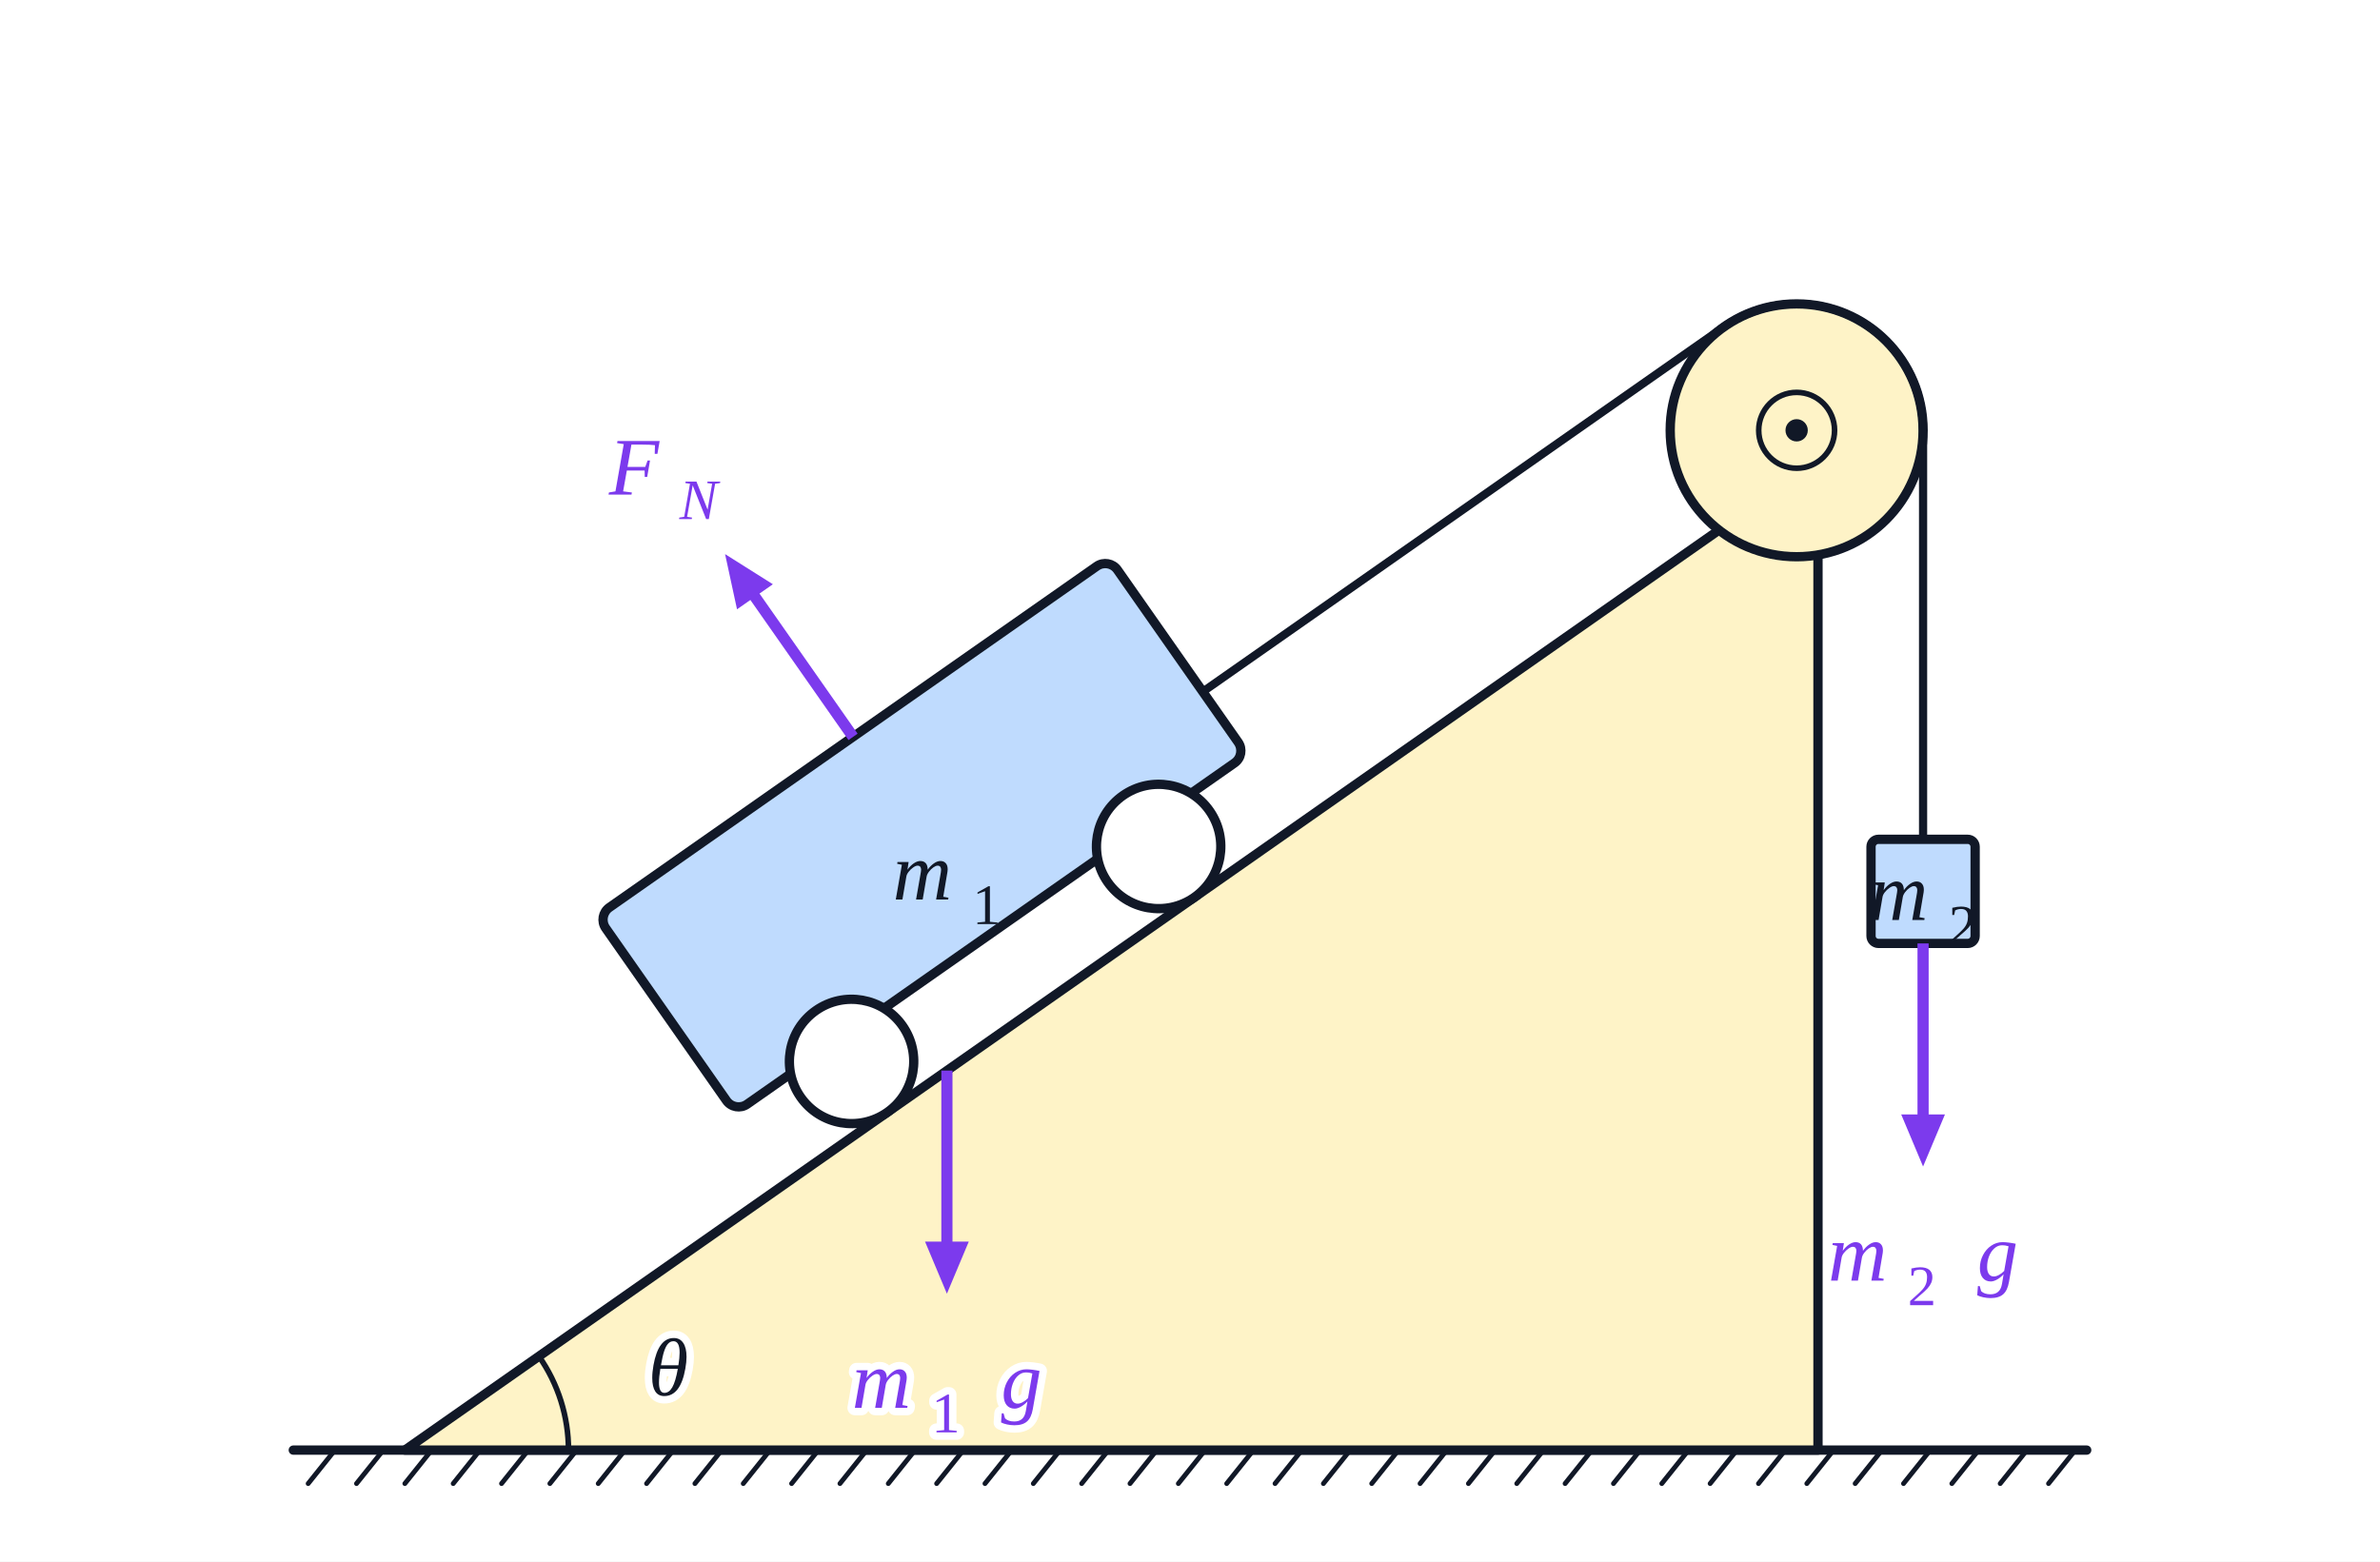
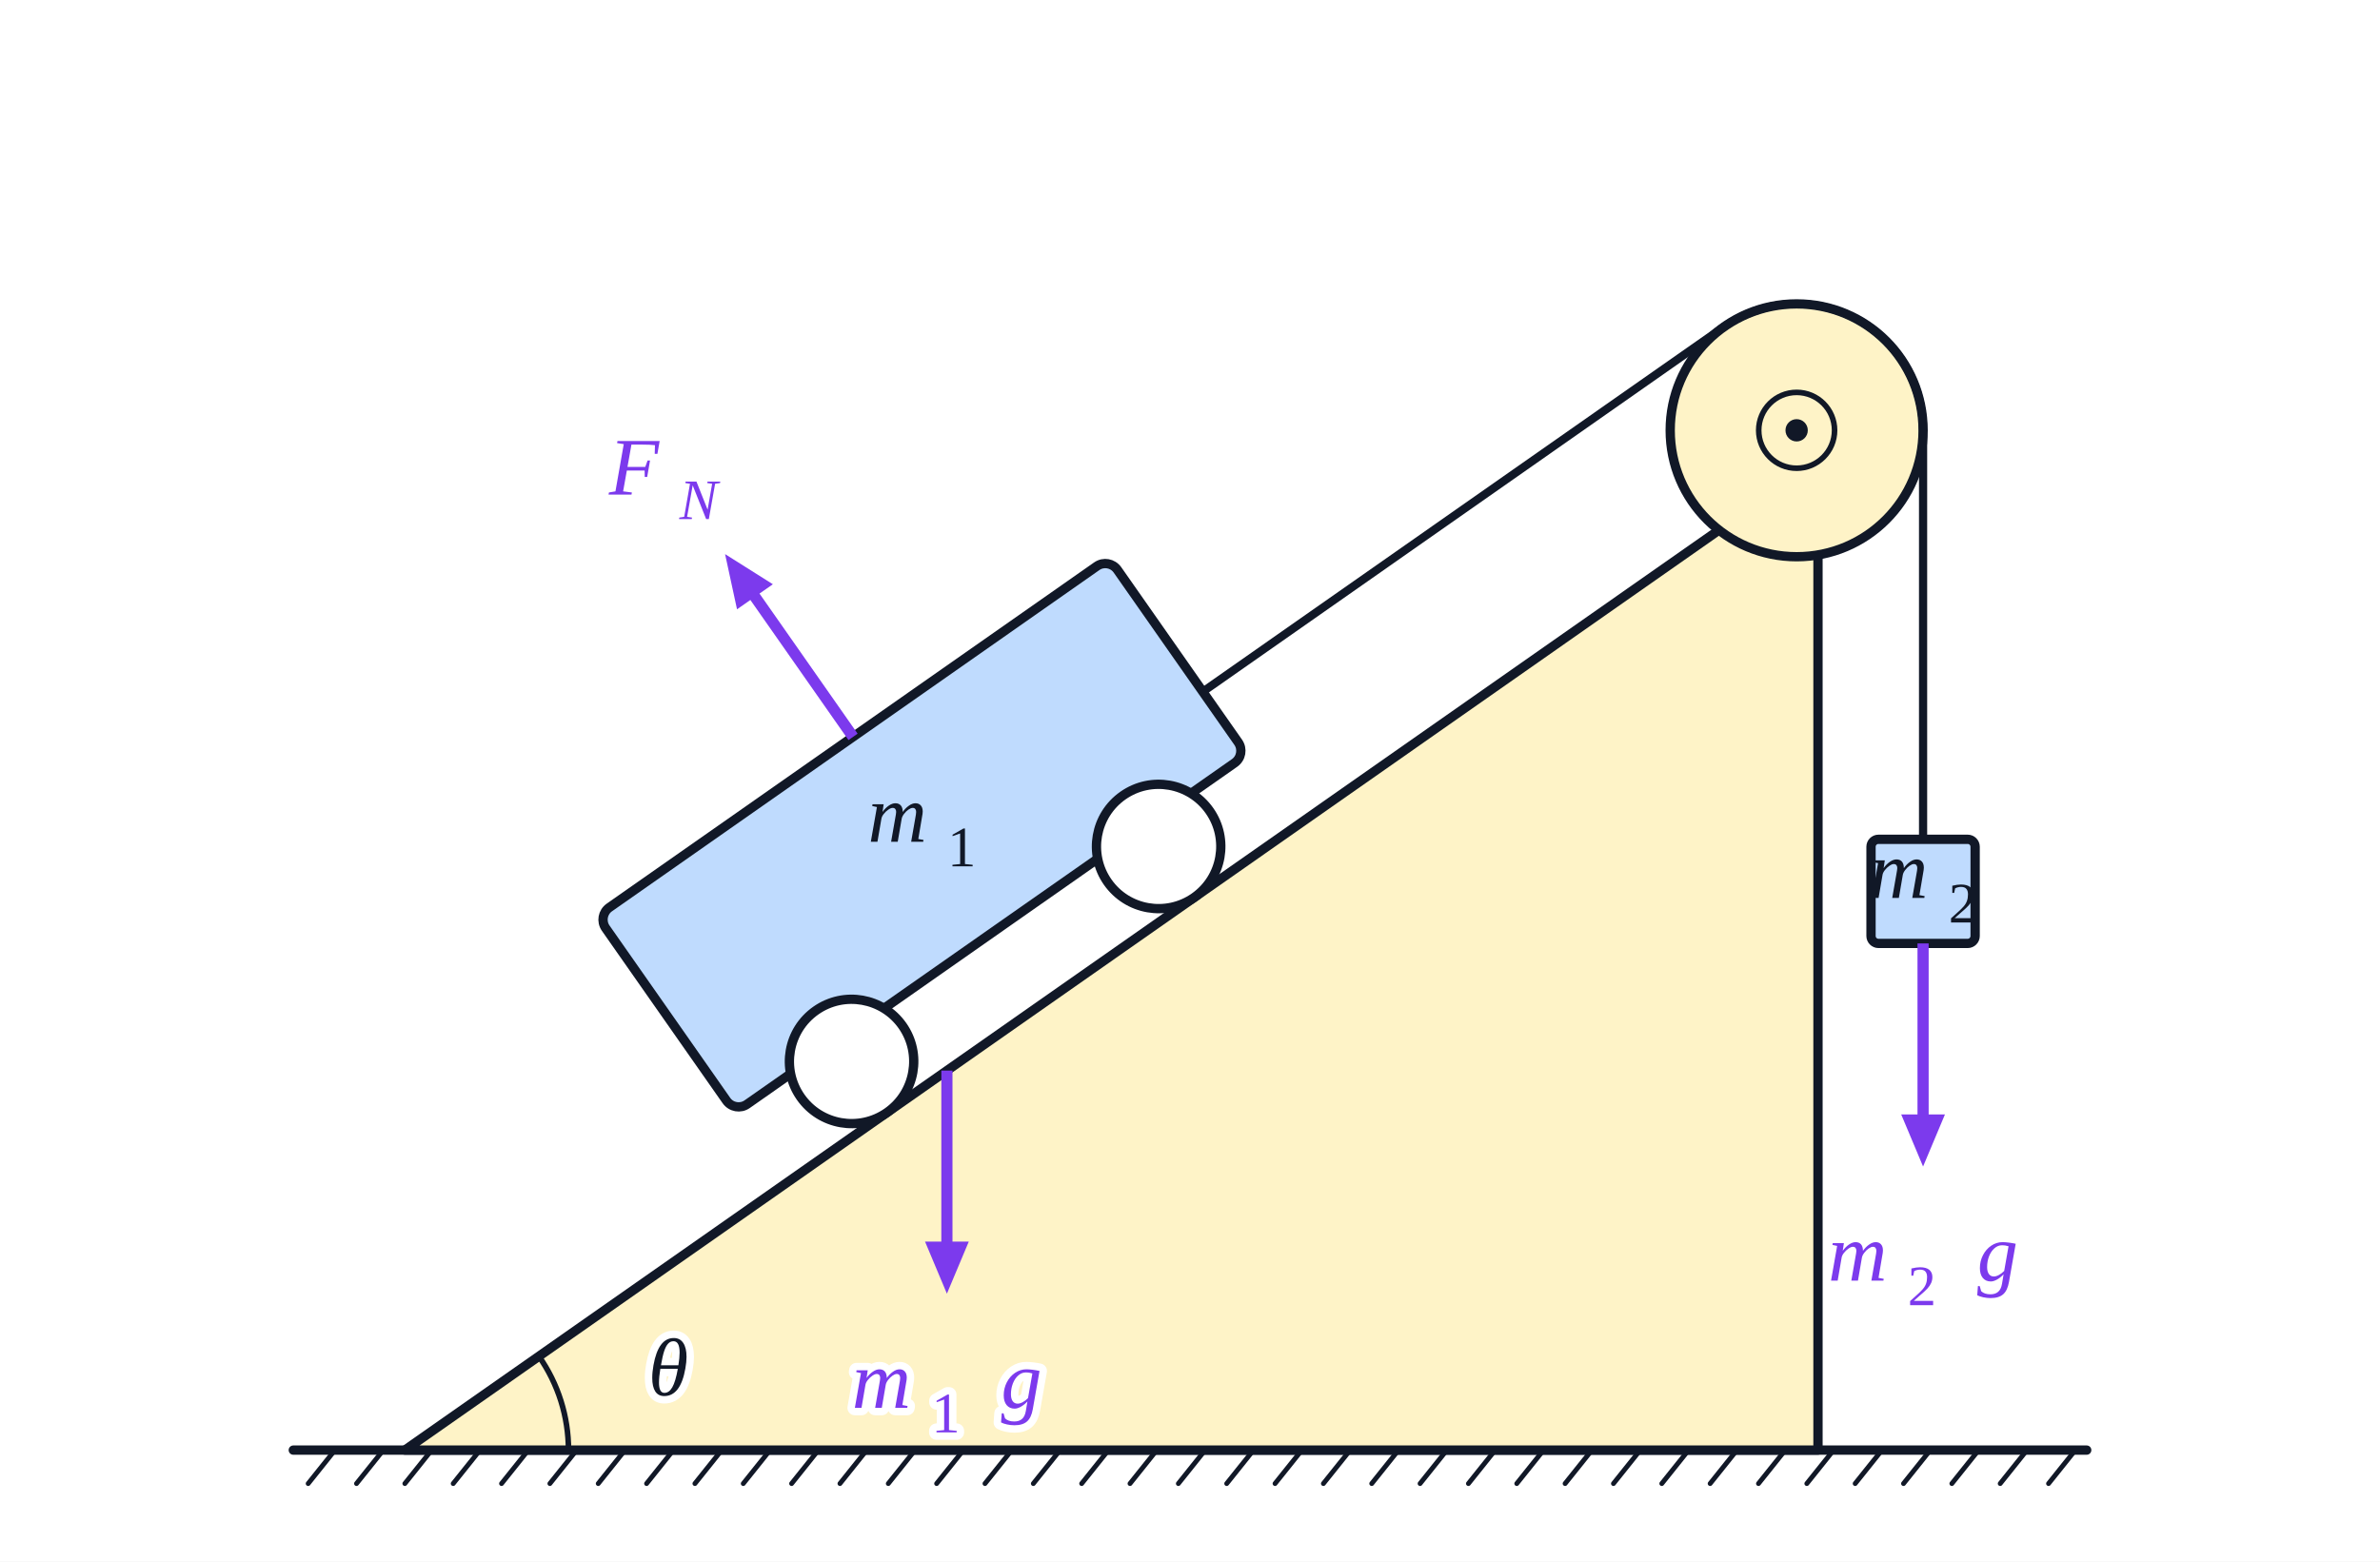
<svg xmlns="http://www.w3.org/2000/svg" viewBox="0 0 640 420" width="640" height="420" role="img" aria-label="An object on a ramp tied over a pulley at its top to a hanging object" id="g-pulley">
  <rect class="paper" width="640" height="420" fill="#fff">
</rect>
  <g fill="none" stroke-linecap="round">
    <line x1="78.87" y1="390" x2="561.13" y2="390" stroke="#111827" stroke-width="2.5">
</line>
    <line x1="90.07" y1="390" x2="82.87" y2="399" stroke="#111827" stroke-width="1.3">
</line>
    <line x1="103.07" y1="390" x2="95.87" y2="399" stroke="#111827" stroke-width="1.3">
</line>
    <line x1="116.07" y1="390" x2="108.87" y2="399" stroke="#111827" stroke-width="1.3">
</line>
    <line x1="129.07" y1="390" x2="121.87" y2="399" stroke="#111827" stroke-width="1.3">
</line>
    <line x1="142.07" y1="390" x2="134.87" y2="399" stroke="#111827" stroke-width="1.3">
</line>
    <line x1="155.07" y1="390" x2="147.87" y2="399" stroke="#111827" stroke-width="1.3">
</line>
    <line x1="168.07" y1="390" x2="160.87" y2="399" stroke="#111827" stroke-width="1.3">
</line>
    <line x1="181.07" y1="390" x2="173.87" y2="399" stroke="#111827" stroke-width="1.3">
</line>
    <line x1="194.07" y1="390" x2="186.87" y2="399" stroke="#111827" stroke-width="1.3">
</line>
    <line x1="207.07" y1="390" x2="199.87" y2="399" stroke="#111827" stroke-width="1.3">
</line>
    <line x1="220.07" y1="390" x2="212.87" y2="399" stroke="#111827" stroke-width="1.3">
</line>
    <line x1="233.07" y1="390" x2="225.87" y2="399" stroke="#111827" stroke-width="1.3">
</line>
    <line x1="246.07" y1="390" x2="238.87" y2="399" stroke="#111827" stroke-width="1.3">
</line>
    <line x1="259.07" y1="390" x2="251.87" y2="399" stroke="#111827" stroke-width="1.3">
</line>
    <line x1="272.07" y1="390" x2="264.87" y2="399" stroke="#111827" stroke-width="1.3">
</line>
    <line x1="285.07" y1="390" x2="277.87" y2="399" stroke="#111827" stroke-width="1.3">
</line>
    <line x1="298.07" y1="390" x2="290.87" y2="399" stroke="#111827" stroke-width="1.3">
</line>
    <line x1="311.07" y1="390" x2="303.87" y2="399" stroke="#111827" stroke-width="1.3">
</line>
    <line x1="324.07" y1="390" x2="316.87" y2="399" stroke="#111827" stroke-width="1.3">
</line>
    <line x1="337.07" y1="390" x2="329.87" y2="399" stroke="#111827" stroke-width="1.3">
</line>
    <line x1="350.07" y1="390" x2="342.87" y2="399" stroke="#111827" stroke-width="1.3">
</line>
    <line x1="363.07" y1="390" x2="355.87" y2="399" stroke="#111827" stroke-width="1.3">
</line>
    <line x1="376.07" y1="390" x2="368.87" y2="399" stroke="#111827" stroke-width="1.3">
</line>
    <line x1="389.07" y1="390" x2="381.87" y2="399" stroke="#111827" stroke-width="1.3">
</line>
    <line x1="402.07" y1="390" x2="394.87" y2="399" stroke="#111827" stroke-width="1.3">
</line>
    <line x1="415.07" y1="390" x2="407.87" y2="399" stroke="#111827" stroke-width="1.3">
</line>
    <line x1="428.07" y1="390" x2="420.87" y2="399" stroke="#111827" stroke-width="1.3">
</line>
    <line x1="441.07" y1="390" x2="433.87" y2="399" stroke="#111827" stroke-width="1.3">
</line>
    <line x1="454.07" y1="390" x2="446.87" y2="399" stroke="#111827" stroke-width="1.3">
</line>
    <line x1="467.07" y1="390" x2="459.87" y2="399" stroke="#111827" stroke-width="1.3">
</line>
    <line x1="480.07" y1="390" x2="472.87" y2="399" stroke="#111827" stroke-width="1.3">
</line>
    <line x1="493.07" y1="390" x2="485.87" y2="399" stroke="#111827" stroke-width="1.3">
</line>
    <line x1="506.07" y1="390" x2="498.87" y2="399" stroke="#111827" stroke-width="1.3">
</line>
    <line x1="519.07" y1="390" x2="511.87" y2="399" stroke="#111827" stroke-width="1.3">
</line>
    <line x1="532.07" y1="390" x2="524.87" y2="399" stroke="#111827" stroke-width="1.3">
</line>
    <line x1="545.07" y1="390" x2="537.87" y2="399" stroke="#111827" stroke-width="1.3">
</line>
    <line x1="558.07" y1="390" x2="550.87" y2="399" stroke="#111827" stroke-width="1.3">
</line>
    <path d="M108.87,390 L488.87,390 L488.87,123.92 Z" fill="#fef3c7" stroke="#111827" stroke-width="2.5" stroke-linejoin="round">
</path>
    <path d="M44,0 A44,44 0 0 0 36.04,-25.24" transform="translate(108.87 390)" stroke="#111827" stroke-width="1.5">
</path>
    <line x1="488.87" y1="123.92" x2="483.13" y2="115.73" stroke="#111827" stroke-width="3">
</line>
    <polyline points="323.44,186.04 463.63,87.88" stroke="#111827" stroke-width="2.2" stroke-linejoin="round">
</polyline>
    <polyline points="517.13,115.73 517.13,225.73" stroke="#111827" stroke-width="2.2" stroke-linejoin="round">
</polyline>
    <circle cx="483.13" cy="115.73" r="34" fill="#fef3c7" stroke="#111827" stroke-width="2.5">
</circle>
    <circle cx="483.13" cy="115.73" r="10.2" stroke="#111827" stroke-width="1.5">
</circle>
    <circle cx="483.13" cy="115.73" r="3" fill="#111827">
</circle>
    <path d="M463.63,87.88 A34,34 0 0 1 517.13,115.73" stroke="#111827" stroke-width="2.2">
</path>
    <g transform="translate(279.87 270.26) rotate(-35)">
      <rect x="-84" y="-88" width="168" height="64.592" rx="4" fill="#bfdbfe" stroke="#111827" stroke-width="2.5">
</rect>
      <circle cx="-50.4" cy="-16.72" r="16.72" fill="#fff" stroke="#111827" stroke-width="2.5">
</circle>
      <circle cx="50.4" cy="-16.72" r="16.72" fill="#fff" stroke="#111827" stroke-width="2.5">
</circle>
    </g>
    <g transform="translate(517.13 253.73) rotate(0)">
      <rect x="-14" y="-28" width="28" height="28" rx="2" fill="#bfdbfe" stroke="#111827" stroke-width="2.5">
</rect>
    </g>
    <line x1="254.63" y1="338.13" x2="254.63" y2="287.93" stroke="#7c3aed" stroke-width="3" stroke-linecap="butt">
</line>
    <polygon points="254.63,347.93 248.75,333.93 260.51,333.93" fill="#7c3aed">
</polygon>
    <line x1="517.13" y1="303.93" x2="517.13" y2="253.73" stroke="#7c3aed" stroke-width="3" stroke-linecap="butt">
</line>
    <polygon points="517.13,313.73 511.25,299.73 523.01,299.73" fill="#7c3aed">
</polygon>
    <line x1="200.6" y1="157.06" x2="229.39" y2="198.18" stroke="#7c3aed" stroke-width="3" stroke-linecap="butt">
</line>
    <polygon points="194.98,149.03 207.83,157.13 198.19,163.87" fill="#7c3aed">
</polygon>
  </g>
  <text x="254.63" y="378.63" text-anchor="middle" font-family="'Times New Roman', Times, serif" font-size="22" fill="#7c3aed" stroke="#fff" stroke-width="4" stroke-linejoin="round" paint-order="stroke">
    <tspan>
      <tspan font-style="italic">m</tspan>
    </tspan>
    <tspan dy="6.6" font-size="15.4">
      <tspan>1</tspan>
    </tspan>
    <tspan dy="-6.6">
      <tspan> </tspan>
      <tspan font-style="italic">g</tspan>
    </tspan>
  </text>
  <text x="517.13" y="344.43" text-anchor="middle" font-family="'Times New Roman', Times, serif" font-size="22" fill="#7c3aed" stroke="#fff" stroke-width="4" stroke-linejoin="round" paint-order="stroke">
    <tspan>
      <tspan font-style="italic">m</tspan>
    </tspan>
    <tspan dy="6.6" font-size="15.4">
      <tspan>2</tspan>
    </tspan>
    <tspan dy="-6.6">
      <tspan> </tspan>
      <tspan font-style="italic">g</tspan>
    </tspan>
  </text>
  <text x="178.37" y="133.01" text-anchor="middle" font-family="'Times New Roman', Times, serif" font-size="22" fill="#7c3aed" stroke="#fff" stroke-width="4" stroke-linejoin="round" paint-order="stroke">
    <tspan>
      <tspan font-style="italic">F</tspan>
    </tspan>
    <tspan dy="6.6" font-size="15.4">
      <tspan font-style="italic">N</tspan>
    </tspan>
  </text>
  <text x="179.72" y="375.25" text-anchor="middle" font-family="'Times New Roman', Times, serif" font-size="22" fill="#111827" stroke="#fff" stroke-width="4" stroke-linejoin="round" paint-order="stroke">
    <tspan>
      <tspan font-style="italic">θ</tspan>
    </tspan>
  </text>
-   <text x="254.63" y="241.92" text-anchor="middle" font-family="'Times New Roman', Times, serif" font-size="22" fill="#111827" stroke-linejoin="round" paint-order="stroke">
+   <text x="247.92" y="226.39" text-anchor="middle" font-family="'Times New Roman', Times, serif" font-size="22" fill="#111827" stroke-linejoin="round" paint-order="stroke">
    <tspan>
      <tspan font-style="italic">m</tspan>
    </tspan>
    <tspan dy="6.6" font-size="15.4">
      <tspan>1</tspan>
    </tspan>
  </text>
-   <text x="517.13" y="247.43" text-anchor="middle" font-family="'Times New Roman', Times, serif" font-size="22" fill="#111827" stroke-linejoin="round" paint-order="stroke">
+   <text x="517.13" y="241.49" text-anchor="middle" font-family="'Times New Roman', Times, serif" font-size="22" fill="#111827" stroke-linejoin="round" paint-order="stroke">
    <tspan>
      <tspan font-style="italic">m</tspan>
    </tspan>
    <tspan dy="6.6" font-size="15.4">
      <tspan>2</tspan>
    </tspan>
  </text>
</svg>
